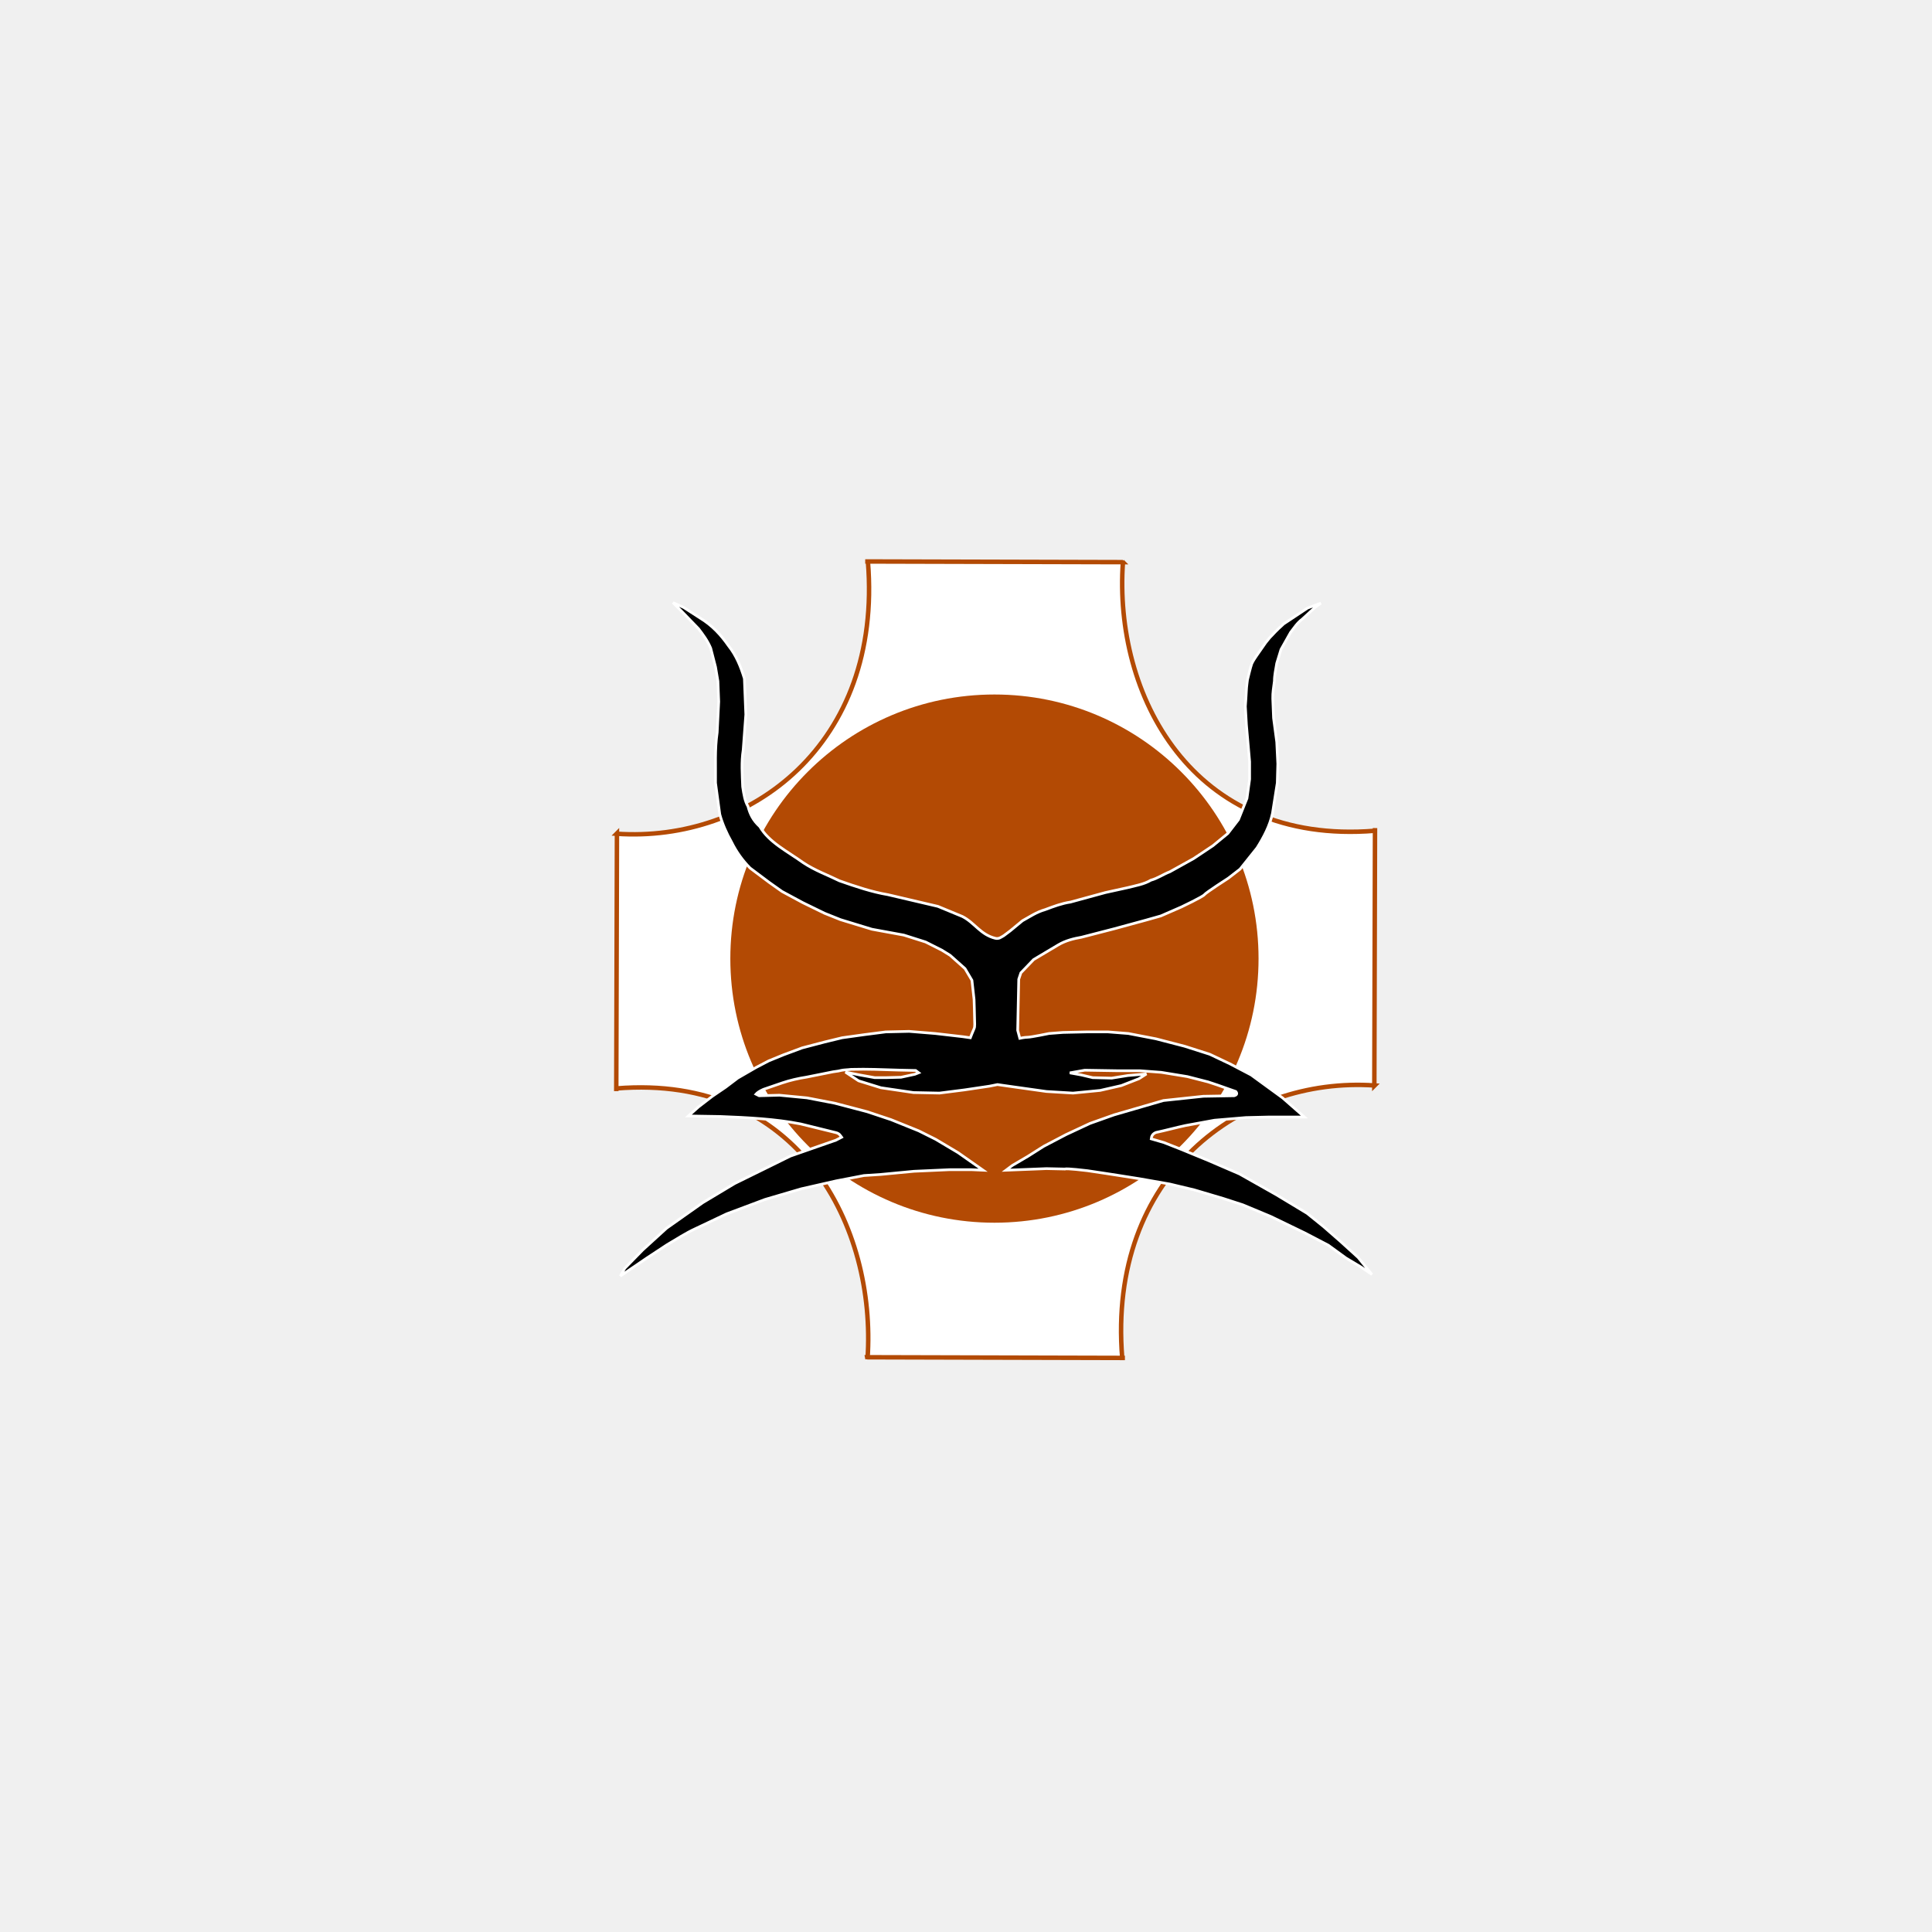
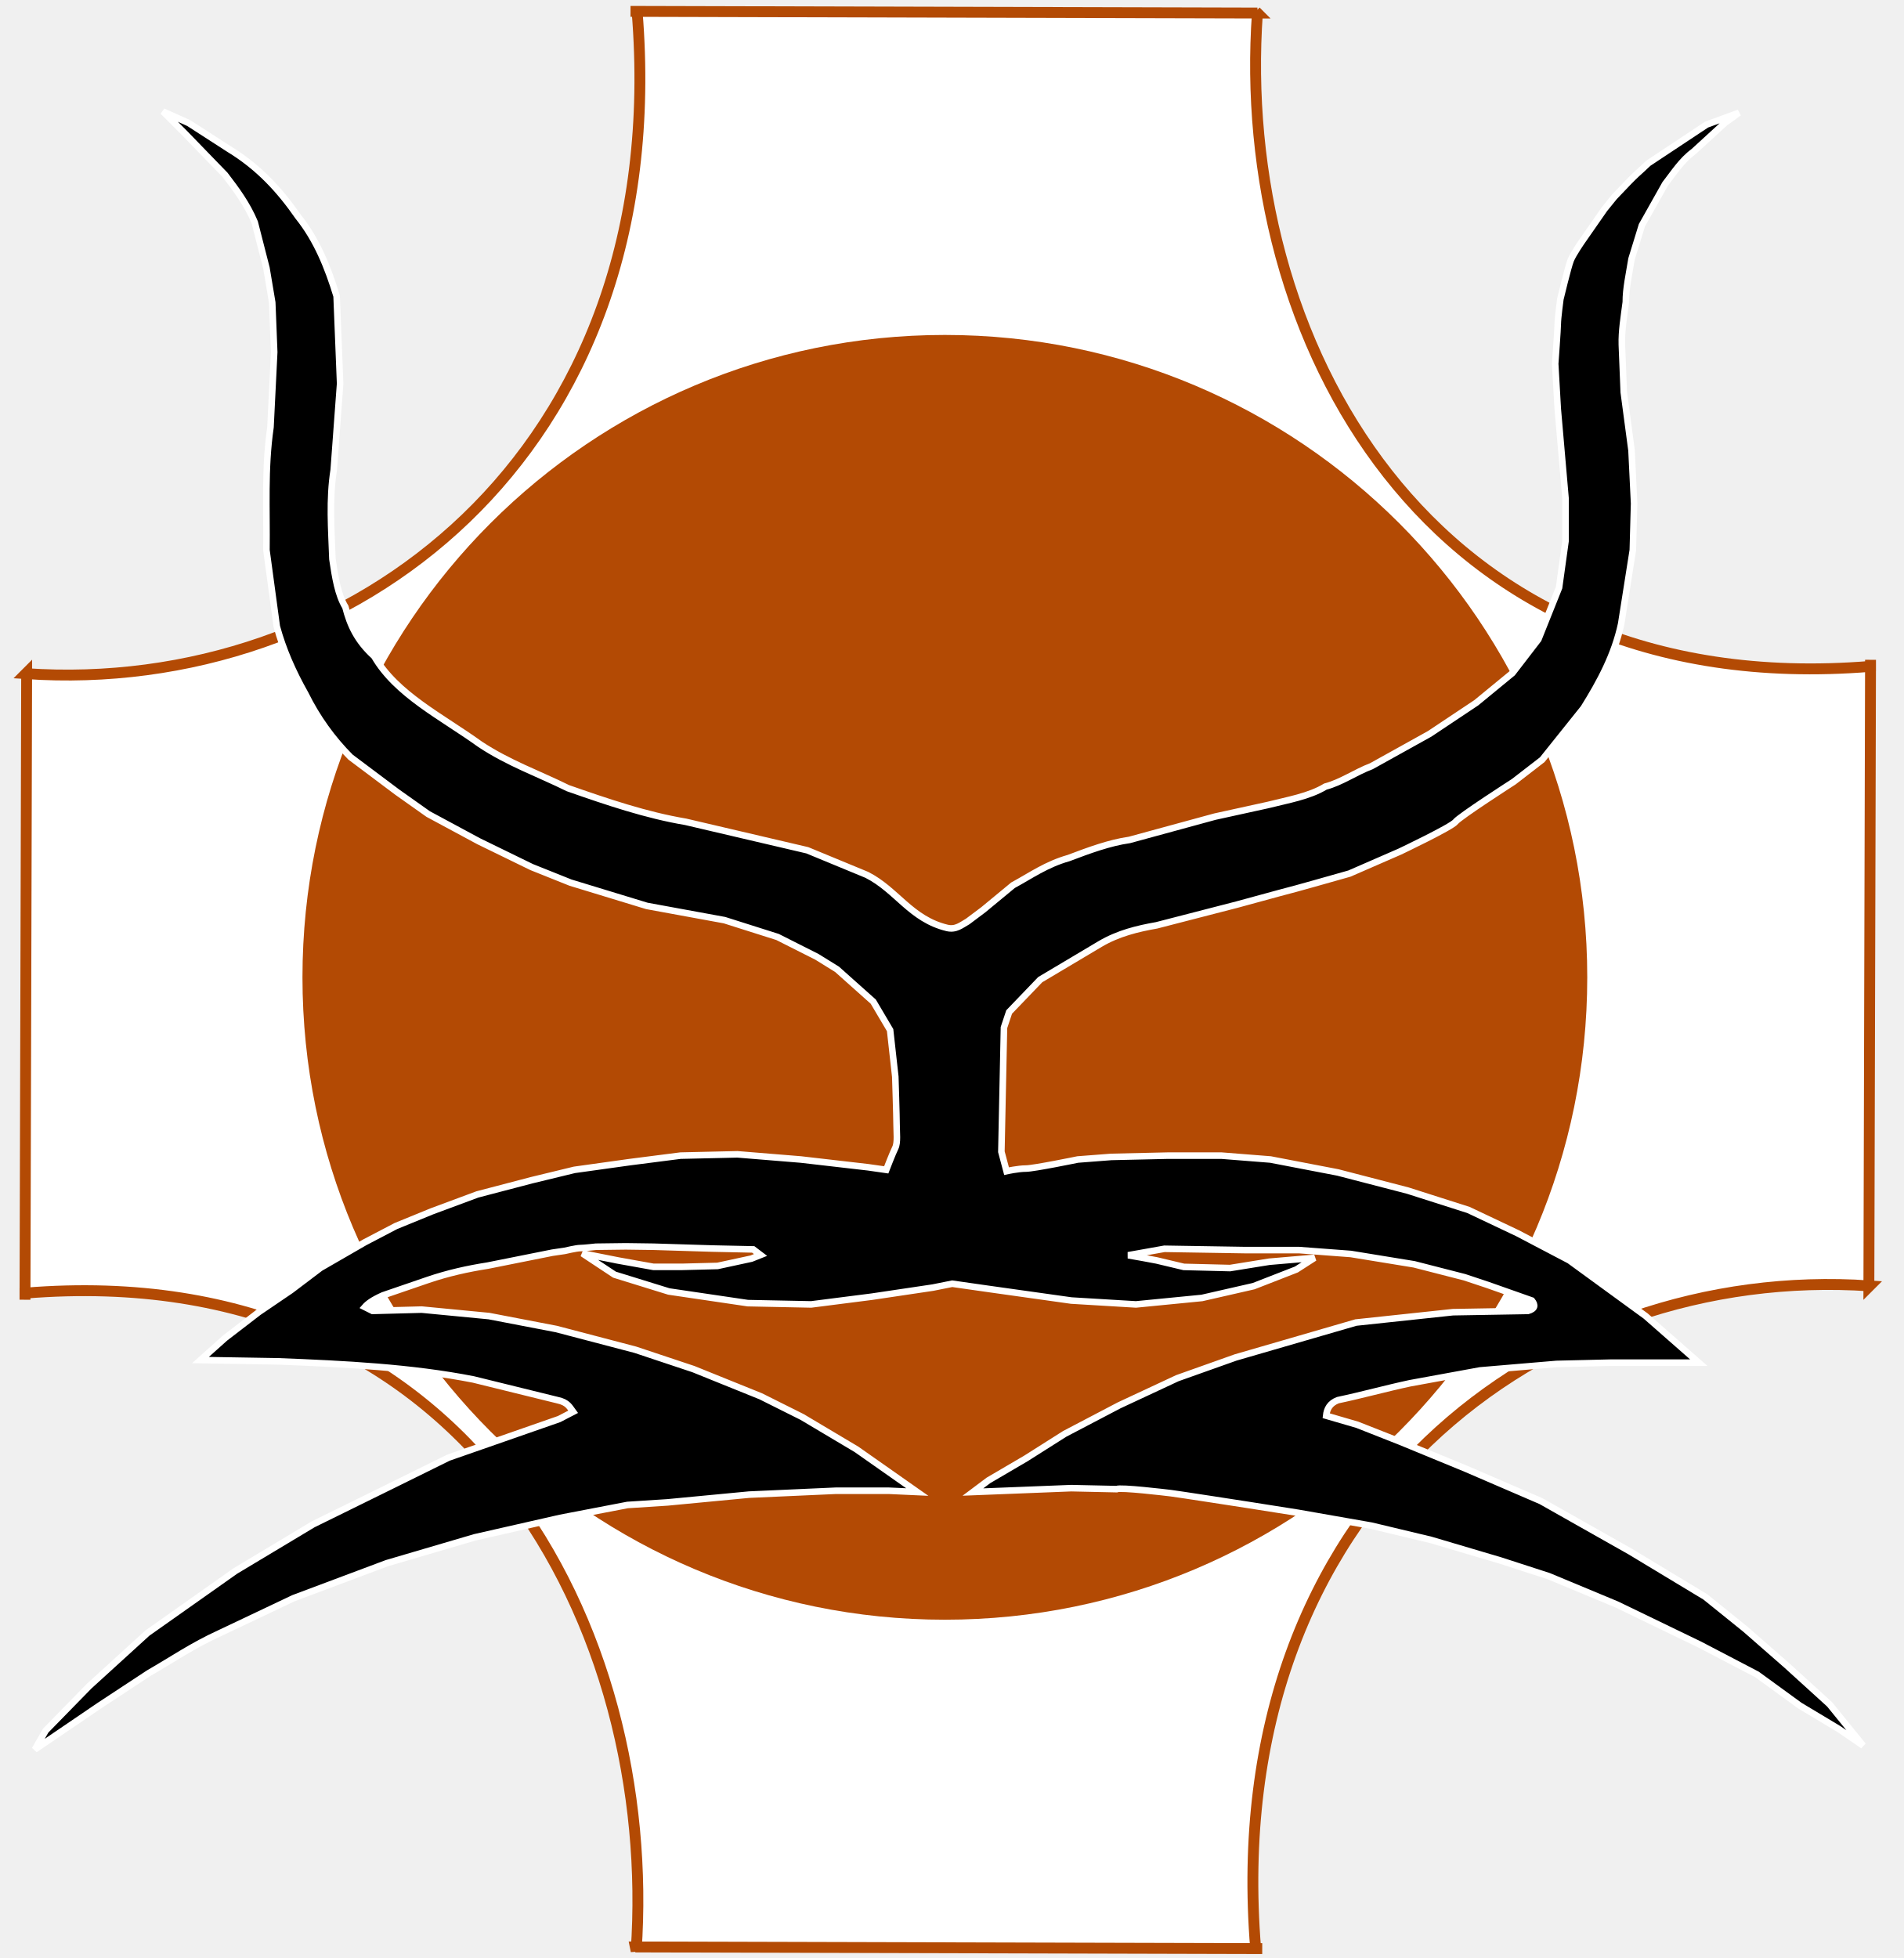
- <svg xmlns="http://www.w3.org/2000/svg" version="1.1" id="svg45" width="864" height="864" viewBox="0 0 864 864">
-   <defs id="defs49" />
-   <g id="layer2" style="display:none">
-     <rect style="fill:#000000;fill-opacity:1;stroke:#ee0000;stroke-width:2;stroke-miterlimit:4;stroke-dasharray:none;stroke-opacity:1" id="rect1152" width="326.006" height="326.006" x="280.656" y="267.606" />
+ <svg xmlns="http://www.w3.org/2000/svg" width="350" height="360">
+   <g>
+     <rect fill="none" id="canvas_background" height="362" width="352" y="-1" x="-1" />
  </g>
-   <g id="g1160" style="display:none">
-     <rect y="-585.141" x="292.868" height="304.614" width="302.903" id="rect1158" style="display:none;fill:#000000;fill-opacity:1;stroke:#ee0000;stroke-width:2;stroke-miterlimit:4;stroke-dasharray:none;stroke-opacity:1" transform="scale(1,-1)" />
-   </g>
-   <g id="layer7">
-     <path id="path6780" style="display:inline;fill:#ffffff;fill-opacity:1;stroke:#b34a04;stroke-width:2;stroke-linecap:butt;stroke-linejoin:miter;stroke-miterlimit:4;stroke-dasharray:none;stroke-opacity:1" d="m 502.185,251.395 c -4.221,59.115 30.626,126.817 112.725,120.127 v -1.21 l -0.303,115.261 v 0 l 0.151,-0.151 c -59.266,-4.069 -119.589,39.752 -112.899,121.851 h 1.21 l -115.26,-0.303 v 0 l 0.151,0.756 C 392.03,549.064 357.696,480.066 275.597,486.756 v 1.21 l 0.303,-115.261 v 0 l -0.151,0.151 c 59.266,4.069 119.077,-39.666 112.387,-121.765 h -1.21 l 115.261,0.303 v 0 l -0.303,-0.303" />
-   </g>
-   <g id="layer1" style="display:inline">
-     <circle id="path344" cx="444.719" cy="428.693" r="118.109" style="fill:#b34a04;fill-opacity:1;stroke-width:0.997" />
-   </g>
-   <g id="layer12">
-     <path id="path8943" style="fill:#000000;fill-opacity:1;stroke:#ffffff;stroke-width:1.205;stroke-linecap:butt;stroke-linejoin:miter;stroke-miterlimit:4;stroke-dasharray:none;stroke-opacity:1" d="M 384.589,480.748 391.15,481.926 h 5.215 l 6.561,-0.168 6.224,-1.346 1.682,-0.673 -1.346,-1.02 -7.402,-0.158 c -3.423,-0.112 -7.208,-0.224 -10.934,-0.336 l -5.096,-0.07 -5.502,0.07 c 0,0 -2.229,0.252 -2.902,0.252 -0.673,0 -2.82,0.509 -2.82,0.509 l -2.267,0.332 -11.895,2.379 c -3.648,0.57 -7.296,1.376 -10.943,2.617 l -8.326,2.855 c -1.879,0.842 -2.791,1.522 -3.331,2.141 l 1.427,0.714 9.04,-0.238 12.371,1.189 12.371,2.379 14.512,3.806 10.705,3.568 12.371,4.996 7.613,3.806 9.992,5.947 11.181,7.851 -5.234,-0.238 h -9.754 l -15.939,0.714 -14.988,1.427 -7.375,0.476 -12.371,2.379 -15.701,3.568 -16.177,4.758 -17.129,6.423 -13.659,6.478 c -4.907,2.231 -8.802,4.917 -12.986,7.32 l -9.04,5.947 -11.895,8.089 2.002,-3.484 7.99,-8.173 10.705,-9.754 16.177,-11.419 14.274,-8.564 14.988,-7.375 9.922,-4.897 20.346,-7.096 2.562,-1.329 c -0.616,-0.825 -0.957,-1.743 -2.855,-2.141 l -15.463,-3.806 c -11.41,-2.239 -23.631,-2.855 -35.923,-3.331 l -14.274,-0.238 4.52,-4.044 6.185,-4.758 5.947,-4.044 5.416,-4.1 8.144,-4.703 5.724,-2.994 6.647,-2.715 8.326,-3.093 9.992,-2.617 7.851,-1.903 10.23,-1.427 9.278,-1.189 10.467,-0.238 11.657,0.952 12.371,1.427 3.331,0.476 c 0,0 1.189,-3.093 1.665,-4.044 0.476,-0.952 0.238,-2.855 0.238,-4.282 0,-1.427 -0.238,-8.802 -0.238,-8.802 l -0.952,-8.564 -3.093,-5.234 -6.661,-5.947 -3.708,-2.297 -7.235,-3.65 -9.754,-3.093 -14.274,-2.617 -14.036,-4.282 -7.137,-2.855 -9.754,-4.758 -9.278,-4.996 -5.71,-4.044 -8.564,-6.423 c -3.325,-3.337 -6.123,-7.199 -8.326,-11.657 -2.267,-4.019 -4.087,-8.128 -5.234,-12.371 l -1.903,-14.036 c 0.098,-7.503 -0.372,-14.893 0.743,-22.6 l 0.685,-13.798 -0.363,-9.124 -1.065,-6.339 -2.155,-8.411 c -1.389,-3.337 -3.409,-6.041 -5.457,-8.718 l -7.375,-7.613 -4.044,-4.044 4.758,2.141 7.375,4.758 c 5.449,3.315 9.321,7.533 12.748,12.469 3.411,4.257 5.451,9.318 7.053,14.581 l 0.644,16.093 -1.175,15.855 c -0.869,5.472 -0.436,10.943 -0.238,16.415 0.486,3.318 1.014,6.583 2.379,8.802 0.834,3.28 2.164,6.217 5.303,9.055 4.078,7.043 12.411,11.098 19.438,16.163 5.201,3.463 10.777,5.424 16.177,8.089 7.216,2.529 14.432,4.977 21.649,6.185 l 22.362,5.234 10.943,4.52 c 5.51,2.786 8.064,8.134 14.75,9.754 1.637,0.395 2.653,-0.546 3.806,-1.189 l 2.855,-2.141 5.472,-4.52 c 3.268,-1.771 6.139,-3.841 10.23,-4.996 3.727,-1.409 7.454,-2.799 11.181,-3.331 l 15.701,-4.282 9.754,-2.141 c 3.666,-0.928 7.566,-1.571 10.566,-3.386 2.934,-0.774 5.532,-2.641 8.466,-3.751 l 10.705,-5.947 8.564,-5.71 6.661,-5.472 4.758,-6.185 3.806,-9.516 1.189,-8.564 v -7.851 l -0.476,-5.472 -0.952,-10.943 -0.476,-8.326 c 0,0 0.476,-6.423 0.476,-7.375 0,-0.952 0.476,-4.52 0.476,-4.52 0,0 1.427,-5.947 1.903,-7.137 0.476,-1.19 2.141,-3.568 2.141,-3.568 l 4.073,-5.849 1.805,-2.228 c 4.73,-5.033 4.038,-4.033 6.255,-6.197 l 10.72,-7.108 5.933,-2.17 -2.617,1.903 -5.71,5.234 c -2.24,1.652 -3.621,3.877 -5.234,5.947 l -4.282,7.613 -1.903,6.185 c -0.435,2.715 -1.062,5.443 -1.05,7.935 -0.356,2.743 -0.803,5.322 -0.728,7.851 l 0.351,8.718 1.427,10.705 0.476,9.754 -0.238,8.564 -2.141,13.56 c -1.22,5.694 -3.902,10.657 -6.899,15.463 l -7.613,9.516 -5.234,4.044 c 0,0 -9.992,6.423 -10.705,7.375 -0.714,0.952 -10.23,5.472 -10.23,5.472 l -9.278,4.044 c -4.3,1.199 -8.945,2.569 -12.846,3.568 l -7.851,2.141 -14.75,3.806 c -3.547,0.625 -7.058,1.473 -10.383,3.429 l -11.027,6.563 -5.71,5.947 -0.952,2.855 -0.476,22.838 0.952,3.568 c 0,0 2.141,-0.476 3.568,-0.476 1.427,0 9.516,-1.665 9.516,-1.665 l 6.185,-0.476 10.467,-0.238 h 9.754 l 9.04,0.714 12.371,2.379 12.846,3.331 11.181,3.568 9.04,4.282 9.516,4.996 14.036,10.23 9.754,8.564 h -3.568 -12.609 l -9.992,0.238 -14.036,1.189 -12.916,2.365 c -4.366,0.932 -8.883,2.188 -13.253,3.107 -1.472,0.573 -2.01,1.612 -2.141,2.855 l 5.71,1.665 7.851,3.093 12.133,4.996 13.798,5.947 16.415,9.278 13.798,8.326 7.375,5.947 7.613,6.661 7.851,7.137 6.185,7.613 -4.52,-3.093 -7.137,-4.282 -7.851,-5.71 -10.537,-5.501 -15.225,-7.36 -12.539,-5.219 -8.802,-2.855 -12.846,-3.806 -10.943,-2.617 -13.56,-2.379 -9.04,-1.427 c 0,0 -13.093,-2.031 -14.274,-2.17 -0.743,-0.088 -9.321,-1.121 -9.992,-0.743 l -8.326,-0.18 -18.08,0.714 2.855,-2.141 6.899,-4.044 7.137,-4.52 9.992,-5.234 10.705,-4.996 10.705,-3.806 22.125,-6.423 17.842,-1.903 13.798,-0.238 c 1.339,-0.39 1.389,-1.066 0.714,-1.903 l -8.089,-2.855 -4.282,-1.427 -9.278,-2.379 -11.657,-1.903 -9.516,-0.714 h -9.992 l -14.75,-0.238 -6.661,1.189 c 1.93,0.317 3.502,0.634 5.234,0.952 l 4.996,1.189 8.495,0.212 7.207,-1.163 8.326,-0.714 -3.331,2.141 -7.865,3.064 -9.501,2.17 -12.133,1.189 -11.895,-0.714 -15.225,-2.141 -6.661,-0.952 -3.568,0.714 -11.181,1.665 -11.181,1.427 -11.657,-0.238 -14.512,-2.141 -9.992,-3.093 -5.899,-3.904 z" />
+   <g>
+     <g display="none" id="layer2">
+       <rect fill="#000000" stroke="#ee0000" stroke-width="2" stroke-miterlimit="4" y="18.606" x="9.656" height="326.006" width="326.006" id="rect1152" />
+     </g>
+     <g display="none" id="g1160">
+       <rect fill="#000000" stroke="#ee0000" stroke-width="2" stroke-miterlimit="4" transform="translate(-271,-245) scale(1,-1) " id="rect1158" width="302.903" height="304.614" x="292.868" y="-581.141" />
+     </g>
+     <g id="layer7">
+       <path fill="#ffffff" stroke="#b34a04" stroke-width="2" stroke-miterlimit="4" d="m231.185,2.395c-4.221,59.115 30.626,126.817 112.725,120.127l0,-1.21l-0.303,115.261l0,0l0.151,-0.151c-59.266,-4.069 -119.589,39.752 -112.899,121.851l1.21,0l-115.26,-0.303l0,0l0.151,0.756c4.069,-58.661 -30.265,-127.659 -112.364,-120.969l0,1.21l0.303,-115.261l0,0l-0.151,0.151c59.266,4.069 119.077,-39.666 112.387,-121.765l-1.21,0l115.261,0.303l0,0l-0.303,-0.303" id="path6780" />
+     </g>
+     <g display="inline" id="layer1">
+       <circle fill="#b34a04" stroke-width="0.997" r="118.108" cy="179.693" cx="173.719" id="path344" />
+     </g>
+     <g id="layer12">
+       <path fill="#000000" stroke="#ffffff" stroke-width="1.205" stroke-miterlimit="4" d="m113.589,231.748l6.561,1.178l5.215,0l6.561,-0.168l6.224,-1.346l1.682,-0.673l-1.346,-1.02l-7.402,-0.158c-3.423,-0.112 -7.208,-0.224 -10.934,-0.336l-5.096,-0.07l-5.502,0.07c0,0 -2.229,0.252 -2.902,0.252c-0.673,0 -2.82,0.509 -2.82,0.509l-2.267,0.332l-11.895,2.379c-3.648,0.57 -7.296,1.376 -10.943,2.617l-8.326,2.855c-1.879,0.842 -2.791,1.522 -3.331,2.141l1.427,0.714l9.04,-0.238l12.371,1.189l12.371,2.379l14.512,3.806l10.705,3.568l12.371,4.996l7.613,3.806l9.992,5.947l11.181,7.851l-5.234,-0.238l-9.754,0l-15.939,0.714l-14.988,1.427l-7.375,0.476l-12.371,2.379l-15.701,3.568l-16.177,4.758l-17.129,6.423l-13.659,6.478c-4.907,2.231 -8.802,4.917 -12.986,7.32l-9.04,5.947l-11.895,8.089l2.002,-3.484l7.99,-8.173l10.705,-9.754l16.177,-11.419l14.274,-8.564l14.988,-7.375l9.922,-4.897l20.346,-7.096l2.562,-1.329c-0.616,-0.825 -0.957,-1.743 -2.855,-2.141l-15.463,-3.806c-11.41,-2.239 -23.631,-2.855 -35.923,-3.331l-14.274,-0.238l4.52,-4.044l6.185,-4.758l5.947,-4.044l5.416,-4.1l8.144,-4.703l5.724,-2.994l6.647,-2.715l8.326,-3.093l9.992,-2.617l7.851,-1.903l10.23,-1.427l9.278,-1.189l10.467,-0.238l11.657,0.952l12.371,1.427l3.331,0.476c0,0 1.189,-3.093 1.665,-4.044c0.476,-0.952 0.238,-2.855 0.238,-4.282c0,-1.427 -0.238,-8.802 -0.238,-8.802l-0.952,-8.564l-3.093,-5.234l-6.661,-5.947l-3.708,-2.297l-7.235,-3.65l-9.754,-3.093l-14.274,-2.617l-14.036,-4.282l-7.137,-2.855l-9.754,-4.758l-9.278,-4.996l-5.71,-4.044l-8.564,-6.423c-3.325,-3.337 -6.123,-7.199 -8.326,-11.657c-2.267,-4.019 -4.087,-8.128 -5.234,-12.371l-1.903,-14.036c0.098,-7.503 -0.372,-14.893 0.743,-22.6l0.685,-13.798l-0.363,-9.124l-1.065,-6.339l-2.155,-8.411c-1.389,-3.337 -3.409,-6.041 -5.457,-8.718l-7.375,-7.613l-4.044,-4.044l4.758,2.141l7.375,4.758c5.449,3.315 9.321,7.533 12.748,12.469c3.411,4.257 5.451,9.318 7.053,14.581l0.644,16.093l-1.175,15.855c-0.869,5.472 -0.436,10.943 -0.238,16.415c0.486,3.318 1.014,6.583 2.379,8.802c0.834,3.28 2.164,6.217 5.303,9.055c4.078,7.043 12.411,11.098 19.438,16.163c5.201,3.463 10.777,5.424 16.177,8.089c7.216,2.529 14.432,4.977 21.649,6.185l22.362,5.234l10.943,4.52c5.51,2.786 8.064,8.134 14.75,9.754c1.637,0.395 2.653,-0.546 3.806,-1.189l2.855,-2.141l5.472,-4.52c3.268,-1.771 6.139,-3.841 10.23,-4.996c3.727,-1.409 7.454,-2.799 11.181,-3.331l15.701,-4.282l9.754,-2.141c3.666,-0.928 7.566,-1.571 10.566,-3.386c2.934,-0.774 5.532,-2.641 8.466,-3.751l10.705,-5.947l8.564,-5.71l6.661,-5.472l4.758,-6.185l3.806,-9.516l1.189,-8.564l0,-7.851l-0.476,-5.472l-0.952,-10.943l-0.476,-8.326c0,0 0.476,-6.423 0.476,-7.375c0,-0.952 0.476,-4.52 0.476,-4.52c0,0 1.427,-5.947 1.903,-7.137c0.476,-1.19 2.141,-3.568 2.141,-3.568l4.073,-5.849l1.805,-2.228c4.73,-5.033 4.038,-4.033 6.255,-6.197l10.72,-7.108l5.933,-2.17l-2.617,1.903l-5.71,5.234c-2.24,1.652 -3.621,3.877 -5.234,5.947l-4.282,7.613l-1.903,6.185c-0.435,2.715 -1.062,5.443 -1.05,7.935c-0.356,2.743 -0.803,5.322 -0.728,7.851l0.351,8.718l1.427,10.705l0.476,9.754l-0.238,8.564l-2.141,13.56c-1.22,5.694 -3.902,10.657 -6.899,15.463l-7.613,9.516l-5.234,4.044c0,0 -9.992,6.423 -10.705,7.375c-0.714,0.952 -10.23,5.472 -10.23,5.472l-9.278,4.044c-4.3,1.199 -8.945,2.569 -12.846,3.568l-7.851,2.141l-14.75,3.806c-3.547,0.625 -7.058,1.473 -10.383,3.429l-11.027,6.563l-5.71,5.947l-0.952,2.855l-0.476,22.838l0.952,3.568c0,0 2.141,-0.476 3.568,-0.476c1.427,0 9.516,-1.665 9.516,-1.665l6.185,-0.476l10.467,-0.238l9.754,0l9.04,0.714l12.371,2.379l12.846,3.331l11.181,3.568l9.04,4.282l9.516,4.996l14.036,10.23l9.754,8.564l-3.568,0l-12.609,0l-9.992,0.238l-14.036,1.189l-12.916,2.365c-4.366,0.932 -8.883,2.188 -13.253,3.107c-1.472,0.573 -2.01,1.612 -2.141,2.855l5.71,1.665l7.851,3.093l12.133,4.996l13.798,5.947l16.415,9.278l13.798,8.326l7.375,5.947l7.613,6.661l7.851,7.137l6.185,7.613l-4.52,-3.093l-7.137,-4.282l-7.851,-5.71l-10.537,-5.501l-15.225,-7.36l-12.539,-5.219l-8.802,-2.855l-12.846,-3.806l-10.943,-2.617l-13.56,-2.379l-9.04,-1.427c0,0 -13.093,-2.031 -14.274,-2.17c-0.743,-0.088 -9.321,-1.121 -9.992,-0.743l-8.326,-0.18l-18.08,0.714l2.855,-2.141l6.899,-4.044l7.137,-4.52l9.992,-5.234l10.705,-4.996l10.705,-3.806l22.125,-6.423l17.842,-1.903l13.798,-0.238c1.339,-0.39 1.389,-1.066 0.714,-1.903l-8.089,-2.855l-4.282,-1.427l-9.278,-2.379l-11.657,-1.903l-9.516,-0.714l-9.992,0l-14.75,-0.238l-6.661,1.189c1.93,0.317 3.502,0.634 5.234,0.952l4.996,1.189l8.495,0.212l7.207,-1.163l8.326,-0.714l-3.331,2.141l-7.865,3.064l-9.501,2.17l-12.133,1.189l-11.895,-0.714l-15.225,-2.141l-6.661,-0.952l-3.568,0.714l-11.181,1.665l-11.181,1.427l-11.657,-0.238l-14.512,-2.141l-9.992,-3.093l-5.899,-3.904l6.507,1.289z" id="path8943" />
+     </g>
  </g>
</svg>
